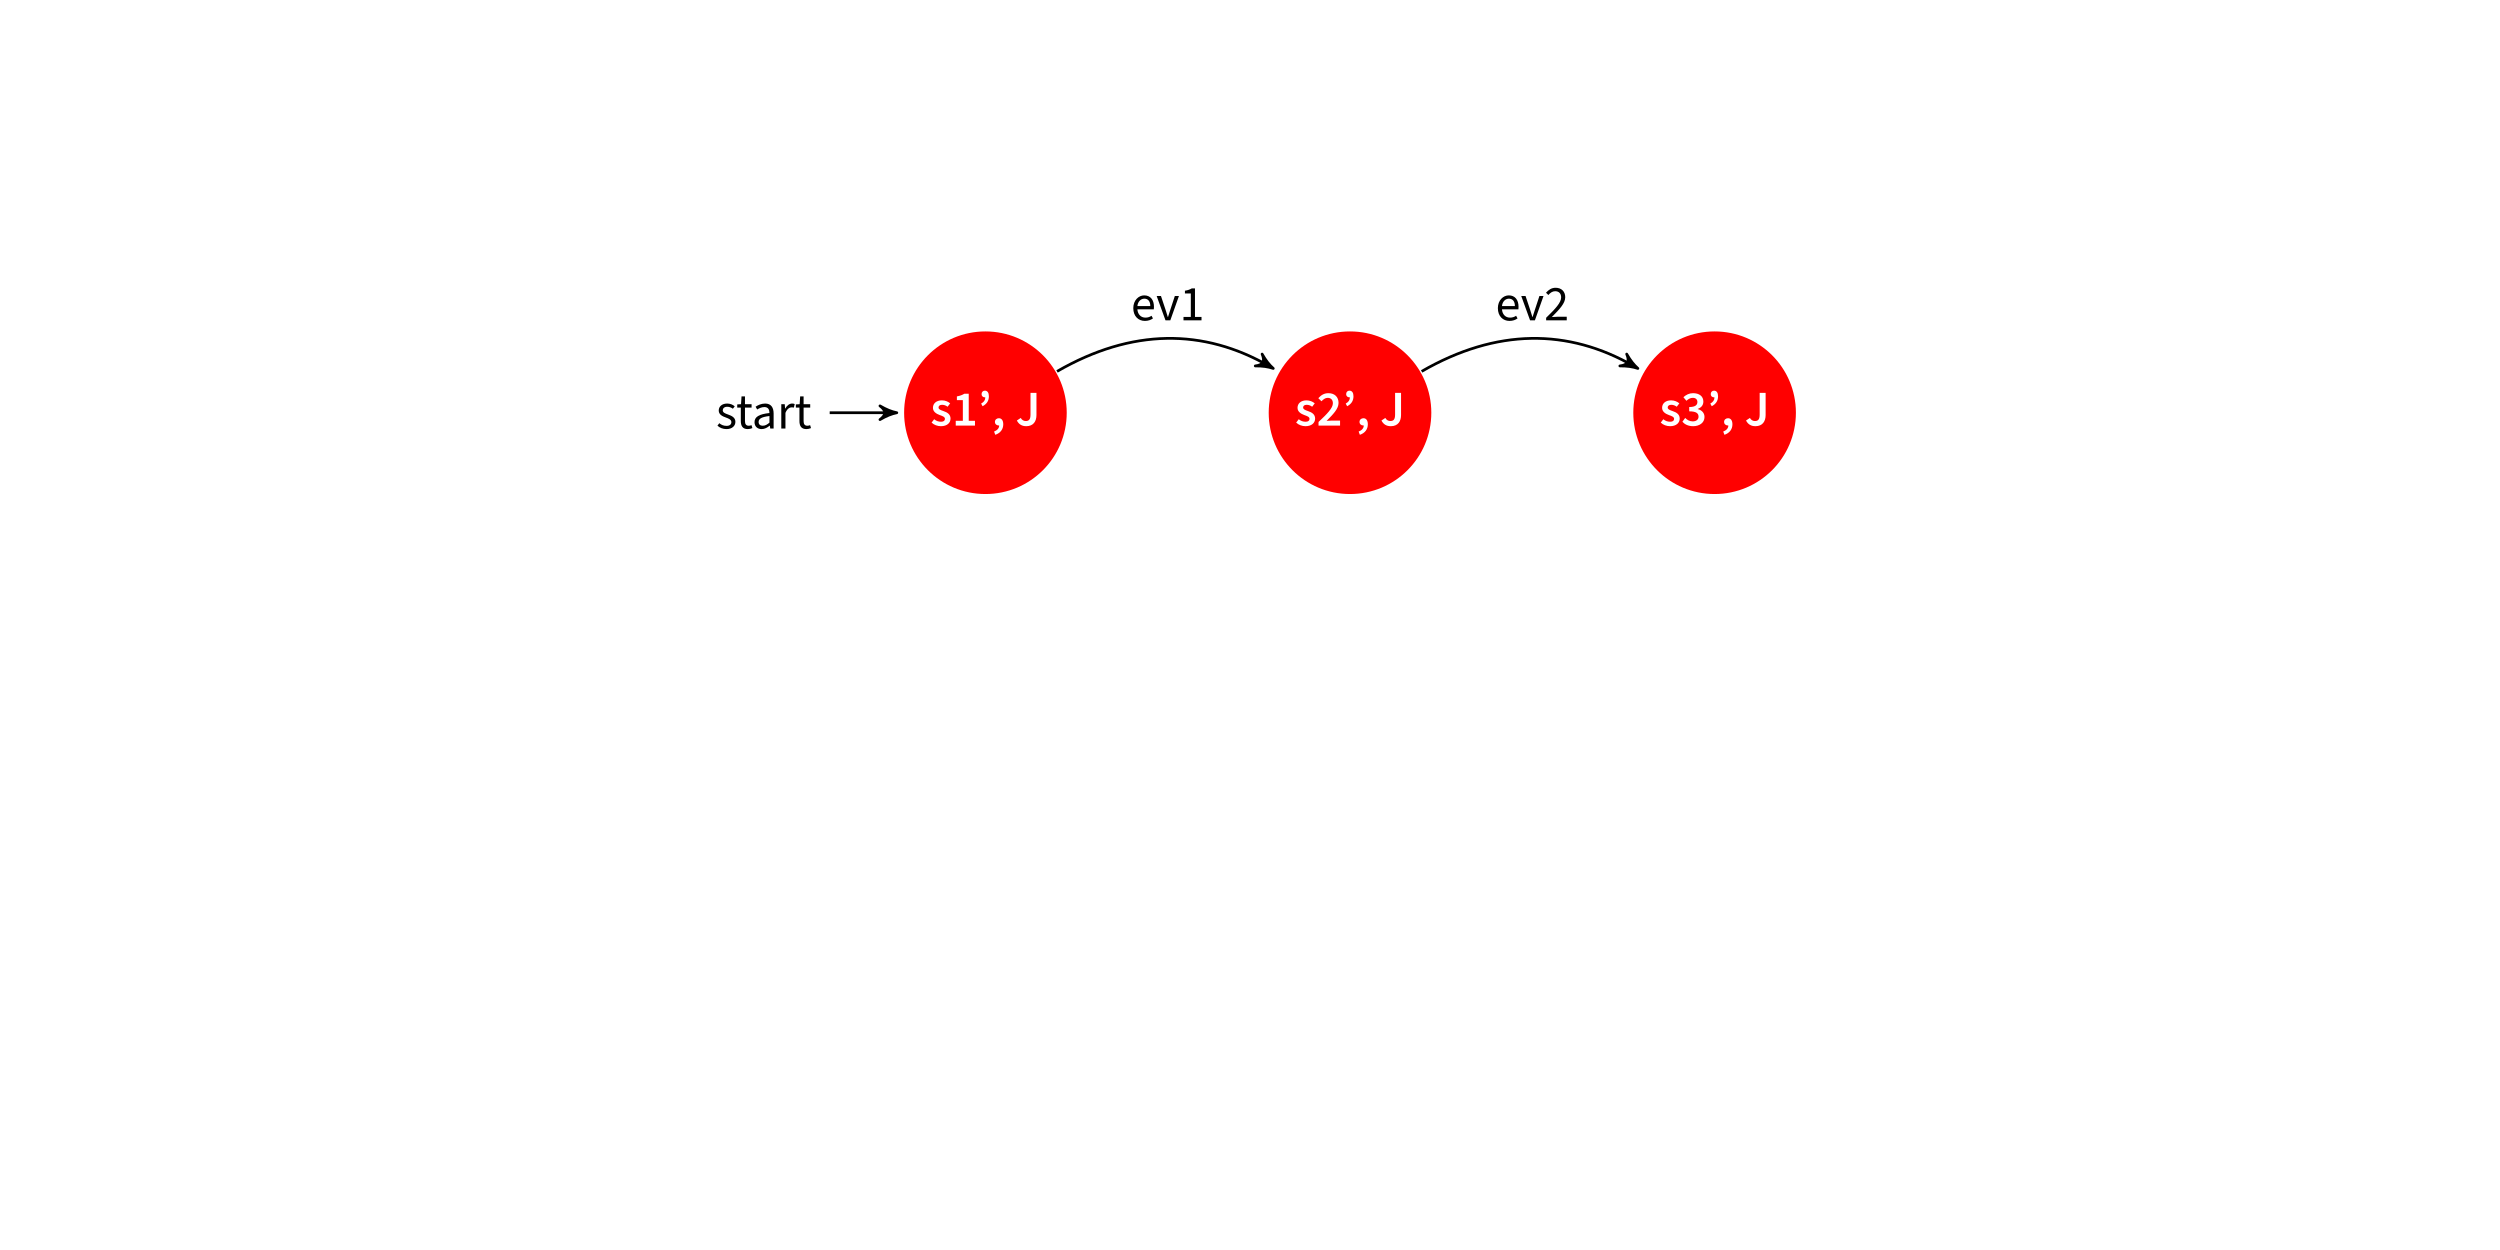
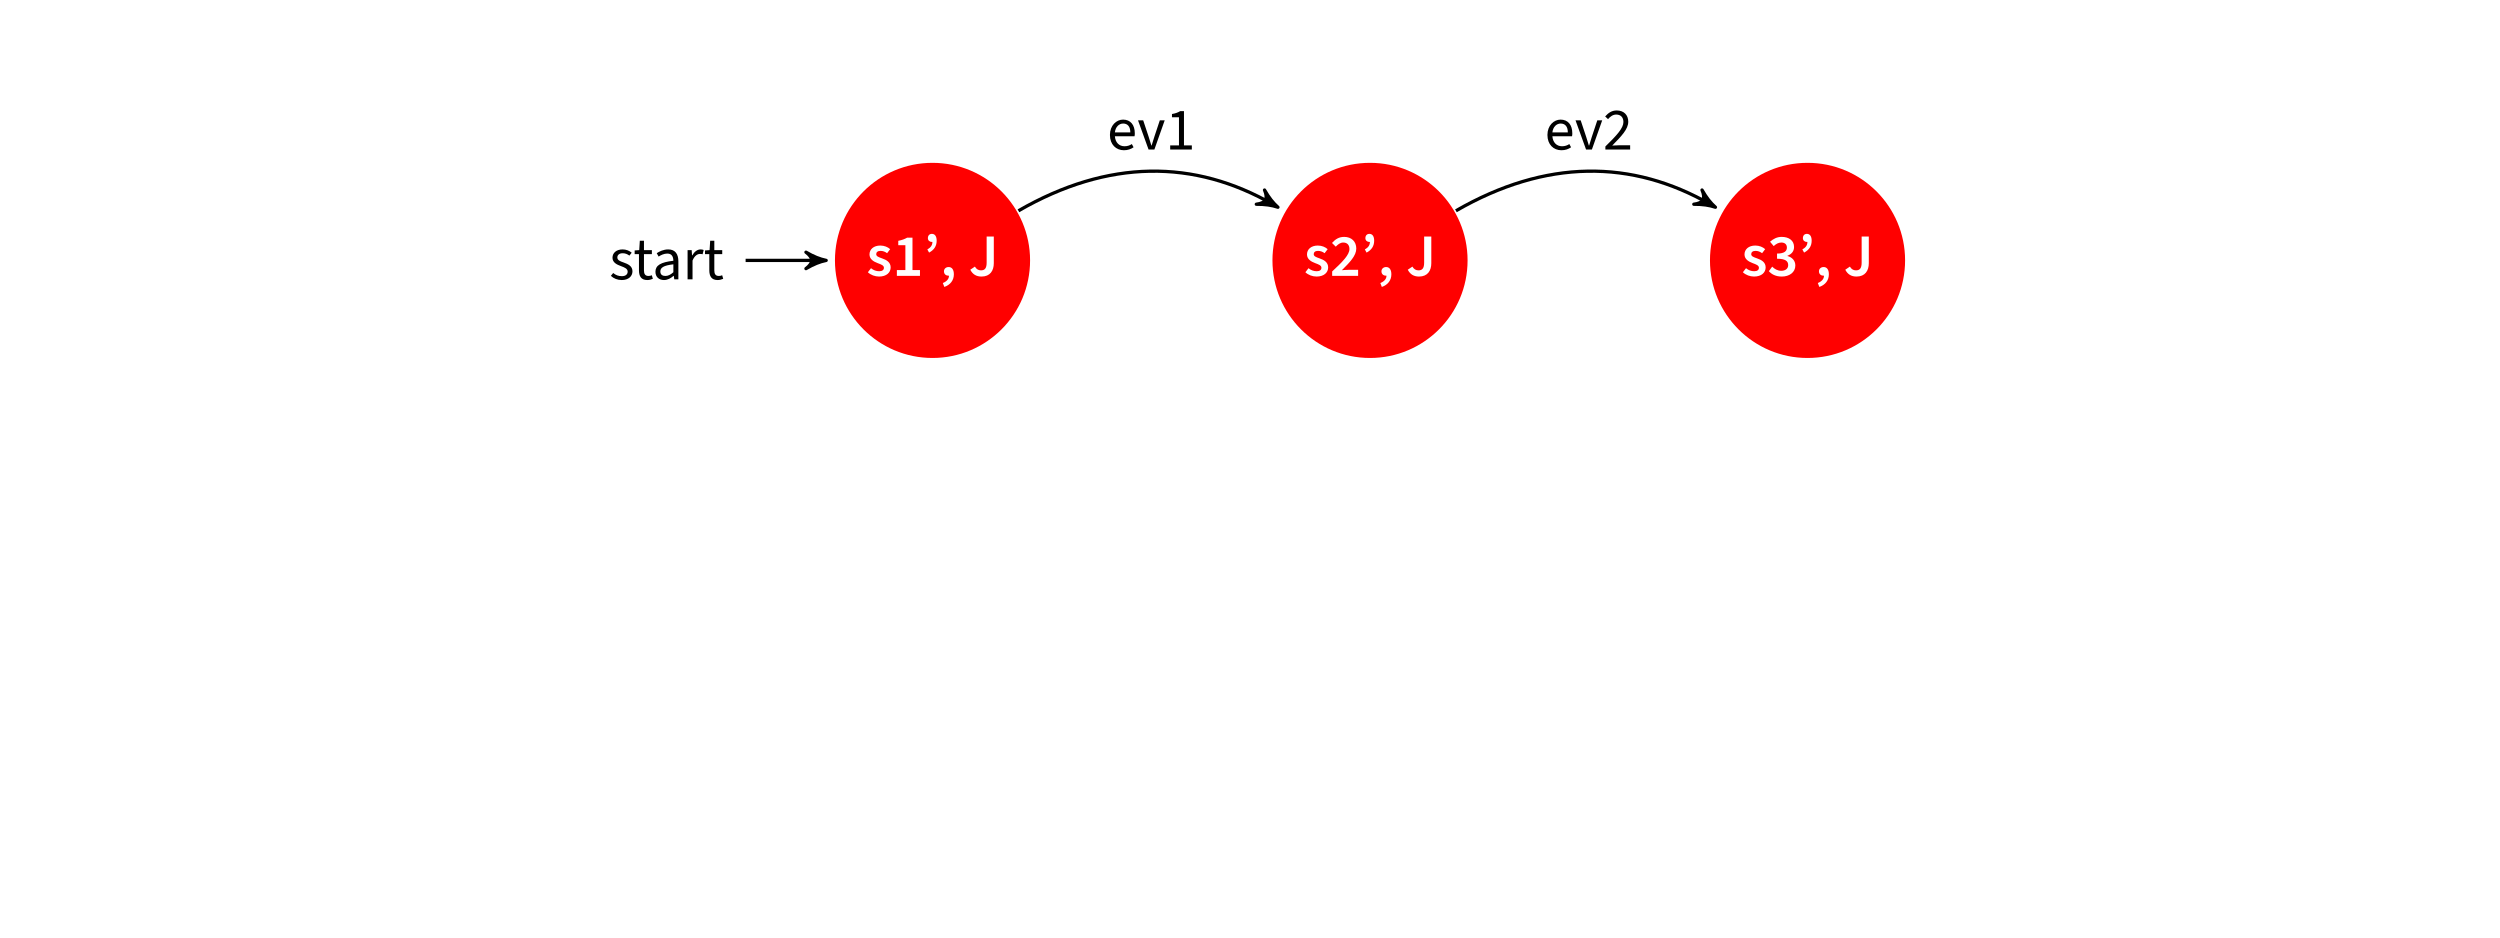
- <svg xmlns="http://www.w3.org/2000/svg" xmlns:xlink="http://www.w3.org/1999/xlink" width="544.252pt" height="272.126pt" viewBox="0 0 544.252 272.126">
+ <svg xmlns="http://www.w3.org/2000/svg" xmlns:xlink="http://www.w3.org/1999/xlink" width="725.667pt" height="272.126pt" viewBox="0 0 725.667 272.126">
  <defs>
    <g>
      <g id="glyph-0-0">
-         <path d="M 2.297 0.125 C 3.656 0.125 4.391 -0.609 4.391 -1.531 C 4.391 -2.469 3.672 -2.891 2.828 -3.172 C 2.156 -3.406 1.781 -3.562 1.781 -3.953 C 1.781 -4.266 2.016 -4.531 2.547 -4.531 C 2.984 -4.531 3.375 -4.391 3.75 -4.109 L 4.312 -4.844 C 3.875 -5.219 3.25 -5.5 2.516 -5.5 C 1.312 -5.5 0.562 -4.828 0.562 -3.875 C 0.562 -3.031 1.281 -2.578 2.047 -2.297 C 2.656 -2.078 3.172 -1.906 3.172 -1.469 C 3.172 -1.094 2.906 -0.844 2.328 -0.844 C 1.781 -0.844 1.297 -1 0.828 -1.391 L 0.266 -0.656 C 0.781 -0.156 1.547 0.125 2.297 0.125 Z M 2.297 0.125 " />
+         <path d="M 3.672 0.203 C 5.844 0.203 7.031 -0.984 7.031 -2.453 C 7.031 -3.938 5.859 -4.625 4.531 -5.078 C 3.453 -5.453 2.844 -5.688 2.844 -6.312 C 2.844 -6.828 3.234 -7.25 4.078 -7.25 C 4.766 -7.25 5.391 -7.031 6 -6.578 L 6.891 -7.75 C 6.203 -8.359 5.203 -8.797 4.031 -8.797 C 2.109 -8.797 0.891 -7.719 0.891 -6.219 C 0.891 -4.859 2.047 -4.141 3.281 -3.688 C 4.234 -3.328 5.078 -3.047 5.078 -2.344 C 5.078 -1.766 4.641 -1.344 3.734 -1.344 C 2.859 -1.344 2.078 -1.609 1.328 -2.219 L 0.422 -1.047 C 1.25 -0.25 2.484 0.203 3.672 0.203 Z M 3.672 0.203 " />
      </g>
      <g id="glyph-0-1">
-         <path d="M 0.812 0 L 5 0 L 5 -1.047 L 3.641 -1.047 L 3.641 -6.938 L 2.688 -6.938 C 2.234 -6.672 1.766 -6.484 1.062 -6.359 L 1.062 -5.547 L 2.359 -5.547 L 2.359 -1.047 L 0.812 -1.047 Z M 0.812 0 " />
+         <path d="M 1.297 0 L 8 0 L 8 -1.672 L 5.828 -1.672 L 5.828 -11.094 L 4.297 -11.094 C 3.578 -10.688 2.828 -10.391 1.703 -10.172 L 1.703 -8.891 L 3.766 -8.891 L 3.766 -1.672 L 1.297 -1.672 Z M 1.297 0 " />
      </g>
      <g id="glyph-0-2">
-         <path d="M 1.047 -4.219 C 1.969 -4.703 2.422 -5.422 2.422 -6.375 C 2.422 -7.156 2.109 -7.609 1.547 -7.609 C 1.125 -7.609 0.828 -7.312 0.828 -6.844 C 0.828 -6.406 1.156 -6.156 1.547 -6.156 C 1.578 -6.156 1.609 -6.156 1.641 -6.156 C 1.641 -5.547 1.344 -5.141 0.734 -4.797 Z M 1.047 -4.219 " />
+         <path d="M 1.672 -6.75 C 3.141 -7.516 3.875 -8.672 3.875 -10.203 C 3.875 -11.453 3.391 -12.188 2.484 -12.188 C 1.797 -12.188 1.328 -11.719 1.328 -10.938 C 1.328 -10.266 1.844 -9.844 2.484 -9.844 C 2.531 -9.844 2.578 -9.844 2.641 -9.859 C 2.641 -8.859 2.141 -8.219 1.172 -7.672 Z M 1.672 -6.75 " />
      </g>
      <g id="glyph-0-3">
-         <path d="M 0.781 2 C 1.891 1.625 2.516 0.797 2.516 -0.281 C 2.516 -1.109 2.172 -1.609 1.562 -1.609 C 1.094 -1.609 0.703 -1.297 0.703 -0.812 C 0.703 -0.312 1.094 -0.031 1.531 -0.031 C 1.562 -0.031 1.594 -0.031 1.625 -0.031 C 1.641 0.531 1.234 1.016 0.516 1.297 Z M 0.781 2 " />
+         <path d="M 1.25 3.219 C 3.016 2.594 4.016 1.281 4.016 -0.453 C 4.016 -1.781 3.469 -2.562 2.5 -2.562 C 1.75 -2.562 1.141 -2.078 1.141 -1.312 C 1.141 -0.484 1.75 -0.047 2.438 -0.047 C 2.5 -0.047 2.547 -0.047 2.594 -0.047 C 2.625 0.844 1.969 1.625 0.812 2.078 Z M 1.25 3.219 " />
      </g>
      <g id="glyph-0-4">
-         <path d="M 2.312 0.125 C 3.875 0.125 4.531 -0.953 4.531 -2.297 L 4.531 -7.125 L 3.234 -7.125 L 3.234 -2.406 C 3.234 -1.359 2.906 -1 2.203 -1 C 1.75 -1 1.359 -1.219 1.109 -1.672 L 0.266 -1.109 C 0.703 -0.266 1.375 0.125 2.312 0.125 Z M 2.312 0.125 " />
+         <path d="M 3.703 0.203 C 6.203 0.203 7.266 -1.516 7.266 -3.672 L 7.266 -11.422 L 5.188 -11.422 L 5.188 -3.844 C 5.188 -2.188 4.641 -1.594 3.531 -1.594 C 2.797 -1.594 2.188 -1.953 1.781 -2.688 L 0.438 -1.781 C 1.141 -0.422 2.203 0.203 3.703 0.203 Z M 3.703 0.203 " />
      </g>
      <g id="glyph-0-5">
-         <path d="M 0.422 0 L 5.109 0 L 5.109 -1.094 L 3.344 -1.094 C 3 -1.094 2.547 -1.062 2.172 -1.031 C 3.609 -2.469 4.781 -3.656 4.781 -4.953 C 4.781 -6.234 3.922 -7.062 2.578 -7.062 C 1.641 -7.062 1 -6.656 0.375 -5.969 L 1.062 -5.297 C 1.438 -5.688 1.875 -6.047 2.406 -6.047 C 3.141 -6.047 3.547 -5.594 3.547 -4.859 C 3.547 -3.828 2.312 -2.562 0.422 -0.797 Z M 0.422 0 " />
+         <path d="M 0.656 0 L 8.188 0 L 8.188 -1.75 L 5.344 -1.75 C 4.797 -1.75 4.062 -1.688 3.469 -1.641 C 5.781 -3.938 7.656 -5.844 7.656 -7.922 C 7.656 -9.969 6.266 -11.312 4.141 -11.312 C 2.641 -11.312 1.609 -10.656 0.609 -9.547 L 1.703 -8.469 C 2.297 -9.109 3 -9.672 3.859 -9.672 C 5.031 -9.672 5.672 -8.953 5.672 -7.781 C 5.672 -6.125 3.703 -4.094 0.656 -1.281 Z M 0.656 0 " />
      </g>
      <g id="glyph-0-6">
-         <path d="M 2.625 0.125 C 3.953 0.125 5.078 -0.609 5.078 -1.875 C 5.078 -2.797 4.453 -3.375 3.625 -3.594 L 3.625 -3.641 C 4.391 -3.938 4.828 -4.453 4.828 -5.234 C 4.828 -6.406 3.922 -7.062 2.578 -7.062 C 1.75 -7.062 1.078 -6.719 0.484 -6.188 L 1.141 -5.406 C 1.578 -5.797 2 -6.047 2.531 -6.047 C 3.156 -6.047 3.531 -5.703 3.531 -5.141 C 3.531 -4.5 3.094 -4.047 1.75 -4.047 L 1.75 -3.109 C 3.312 -3.109 3.781 -2.656 3.781 -1.938 C 3.781 -1.297 3.25 -0.922 2.516 -0.922 C 1.828 -0.922 1.281 -1.25 0.875 -1.672 L 0.266 -0.844 C 0.75 -0.297 1.5 0.125 2.625 0.125 Z M 2.625 0.125 " />
+         <path d="M 4.188 0.203 C 6.328 0.203 8.109 -0.984 8.109 -3 C 8.109 -4.469 7.125 -5.406 5.812 -5.766 L 5.812 -5.828 C 7.016 -6.297 7.734 -7.141 7.734 -8.375 C 7.734 -10.25 6.266 -11.312 4.141 -11.312 C 2.797 -11.312 1.734 -10.75 0.766 -9.906 L 1.828 -8.641 C 2.516 -9.266 3.188 -9.672 4.047 -9.672 C 5.062 -9.672 5.656 -9.125 5.656 -8.219 C 5.656 -7.203 4.953 -6.469 2.797 -6.469 L 2.797 -4.969 C 5.312 -4.969 6.031 -4.234 6.031 -3.109 C 6.031 -2.078 5.203 -1.469 4.016 -1.469 C 2.922 -1.469 2.062 -2 1.391 -2.672 L 0.422 -1.359 C 1.203 -0.469 2.391 0.203 4.188 0.203 Z M 4.188 0.203 " />
      </g>
      <g id="glyph-1-0">
-         <path d="M 2.281 0.125 C 3.531 0.125 4.219 -0.594 4.219 -1.453 C 4.219 -2.406 3.422 -2.766 2.594 -3.062 C 1.938 -3.297 1.469 -3.484 1.469 -3.969 C 1.469 -4.359 1.766 -4.734 2.438 -4.734 C 2.906 -4.734 3.297 -4.578 3.672 -4.312 L 4.078 -4.828 C 3.672 -5.188 3.094 -5.438 2.438 -5.438 C 1.281 -5.438 0.594 -4.781 0.594 -3.922 C 0.594 -3.047 1.359 -2.672 2.156 -2.391 C 2.766 -2.172 3.344 -1.938 3.344 -1.391 C 3.344 -0.938 3.016 -0.578 2.312 -0.578 C 1.656 -0.578 1.172 -0.781 0.719 -1.156 L 0.312 -0.625 C 0.797 -0.156 1.5 0.125 2.281 0.125 Z M 2.281 0.125 " />
+         <path d="M 3.641 0.203 C 5.656 0.203 6.75 -0.938 6.75 -2.328 C 6.75 -3.859 5.484 -4.438 4.156 -4.906 C 3.094 -5.266 2.359 -5.578 2.359 -6.359 C 2.359 -6.984 2.828 -7.578 3.906 -7.578 C 4.656 -7.578 5.266 -7.328 5.859 -6.891 L 6.531 -7.734 C 5.859 -8.297 4.953 -8.688 3.891 -8.688 C 2.047 -8.688 0.953 -7.641 0.953 -6.281 C 0.953 -4.891 2.188 -4.281 3.453 -3.828 C 4.422 -3.469 5.359 -3.109 5.359 -2.234 C 5.359 -1.5 4.812 -0.922 3.703 -0.922 C 2.656 -0.922 1.891 -1.234 1.156 -1.844 L 0.484 -1.016 C 1.281 -0.25 2.406 0.203 3.641 0.203 Z M 3.641 0.203 " />
      </g>
      <g id="glyph-1-1">
-         <path d="M 2.562 0.125 C 2.922 0.125 3.281 0.031 3.562 -0.094 L 3.375 -0.734 C 3.156 -0.641 2.969 -0.609 2.766 -0.609 C 2.172 -0.609 1.953 -0.984 1.953 -1.625 L 1.953 -4.562 L 3.391 -4.562 L 3.391 -5.297 L 1.953 -5.297 L 1.953 -7 L 1.203 -7 L 1.094 -5.297 L 0.266 -5.25 L 0.266 -4.562 L 1.047 -4.562 L 1.047 -1.641 C 1.047 -0.594 1.422 0.125 2.562 0.125 Z M 2.562 0.125 " />
+         <path d="M 4.094 0.203 C 4.672 0.203 5.25 0.047 5.703 -0.156 L 5.406 -1.188 C 5.062 -1.031 4.75 -0.984 4.438 -0.984 C 3.469 -0.984 3.125 -1.578 3.125 -2.594 L 3.125 -7.312 L 5.422 -7.312 L 5.422 -8.484 L 3.125 -8.484 L 3.125 -11.203 L 1.922 -11.203 L 1.75 -8.484 L 0.422 -8.391 L 0.422 -7.312 L 1.672 -7.312 L 1.672 -2.641 C 1.672 -0.938 2.281 0.203 4.094 0.203 Z M 4.094 0.203 " />
      </g>
      <g id="glyph-1-2">
-         <path d="M 2.109 0.125 C 2.781 0.125 3.359 -0.203 3.859 -0.625 L 3.891 -0.625 L 3.984 0 L 4.719 0 L 4.719 -3.266 C 4.719 -4.562 4.172 -5.438 2.875 -5.438 C 2.031 -5.438 1.281 -5.078 0.797 -4.75 L 1.141 -4.141 C 1.562 -4.406 2.109 -4.672 2.719 -4.672 C 3.594 -4.672 3.812 -4.031 3.812 -3.375 C 1.547 -3.125 0.562 -2.547 0.562 -1.375 C 0.562 -0.422 1.234 0.125 2.109 0.125 Z M 2.359 -0.609 C 1.859 -0.609 1.453 -0.844 1.453 -1.422 C 1.453 -2.109 2.031 -2.516 3.812 -2.719 L 3.812 -1.281 C 3.297 -0.844 2.875 -0.609 2.359 -0.609 Z M 2.359 -0.609 " />
+         <path d="M 3.391 0.203 C 4.453 0.203 5.375 -0.328 6.172 -1.016 L 6.234 -1.016 L 6.375 0 L 7.562 0 L 7.562 -5.219 C 7.562 -7.312 6.672 -8.688 4.609 -8.688 C 3.25 -8.688 2.062 -8.109 1.281 -7.594 L 1.828 -6.609 C 2.5 -7.047 3.391 -7.484 4.359 -7.484 C 5.734 -7.484 6.094 -6.453 6.109 -5.391 C 2.484 -4.984 0.906 -4.078 0.906 -2.203 C 0.906 -0.656 1.969 0.203 3.391 0.203 Z M 3.781 -0.984 C 2.969 -0.984 2.328 -1.344 2.328 -2.281 C 2.328 -3.391 3.25 -4.031 6.109 -4.359 L 6.109 -2.062 C 5.281 -1.344 4.609 -0.984 3.781 -0.984 Z M 3.781 -0.984 " />
      </g>
      <g id="glyph-1-3">
-         <path d="M 0.891 0 L 1.797 0 L 1.797 -3.406 C 2.156 -4.297 2.688 -4.609 3.141 -4.609 C 3.344 -4.609 3.469 -4.594 3.625 -4.547 L 3.812 -5.328 C 3.656 -5.406 3.484 -5.438 3.25 -5.438 C 2.656 -5.438 2.109 -5 1.75 -4.344 L 1.719 -4.344 L 1.641 -5.297 L 0.891 -5.297 Z M 0.891 0 " />
+         <path d="M 1.438 0 L 2.875 0 L 2.875 -5.453 C 3.453 -6.875 4.312 -7.375 5.031 -7.375 C 5.359 -7.375 5.547 -7.344 5.797 -7.281 L 6.109 -8.516 C 5.844 -8.641 5.578 -8.688 5.203 -8.688 C 4.266 -8.688 3.391 -8.016 2.797 -6.953 L 2.734 -6.953 L 2.625 -8.484 L 1.438 -8.484 Z M 1.438 0 " />
      </g>
      <g id="glyph-1-4">
-         <path d="M 3.031 0.125 C 3.766 0.125 4.328 -0.094 4.781 -0.422 L 4.469 -1 C 4.094 -0.734 3.656 -0.594 3.141 -0.594 C 2.141 -0.594 1.469 -1.312 1.391 -2.406 L 4.969 -2.406 C 5 -2.578 5 -2.75 5 -2.938 C 5 -4.469 4.234 -5.438 2.875 -5.438 C 1.672 -5.438 0.5 -4.375 0.5 -2.656 C 0.5 -0.891 1.609 0.125 3.031 0.125 Z M 1.391 -3.109 C 1.5 -4.125 2.156 -4.719 2.906 -4.719 C 3.703 -4.719 4.203 -4.156 4.203 -3.109 Z M 1.391 -3.109 " />
+         <path d="M 4.859 0.203 C 6.016 0.203 6.922 -0.141 7.656 -0.656 L 7.156 -1.594 C 6.562 -1.188 5.844 -0.953 5.031 -0.953 C 3.422 -0.953 2.359 -2.109 2.234 -3.859 L 7.938 -3.859 C 8 -4.141 8.016 -4.391 8.016 -4.719 C 8.016 -7.156 6.766 -8.688 4.609 -8.688 C 2.672 -8.688 0.797 -7 0.797 -4.234 C 0.797 -1.438 2.578 0.203 4.859 0.203 Z M 2.234 -4.969 C 2.406 -6.594 3.453 -7.547 4.641 -7.547 C 5.938 -7.547 6.719 -6.656 6.719 -4.969 Z M 2.234 -4.969 " />
      </g>
      <g id="glyph-1-5">
-         <path d="M 2.047 0 L 3.094 0 L 4.969 -5.297 L 4.078 -5.297 L 3.094 -2.297 C 2.922 -1.781 2.75 -1.25 2.594 -0.734 L 2.547 -0.734 C 2.391 -1.25 2.219 -1.781 2.062 -2.297 L 1.062 -5.297 L 0.125 -5.297 Z M 2.047 0 " />
+         <path d="M 3.266 0 L 4.953 0 L 7.953 -8.484 L 6.531 -8.484 L 4.938 -3.688 C 4.672 -2.844 4.391 -1.984 4.156 -1.172 L 4.078 -1.172 C 3.828 -1.984 3.562 -2.844 3.297 -3.688 L 1.703 -8.484 L 0.203 -8.484 Z M 3.266 0 " />
      </g>
      <g id="glyph-1-6">
-         <path d="M 0.859 0 L 4.781 0 L 4.781 -0.75 L 3.359 -0.75 L 3.359 -6.953 L 2.656 -6.953 C 2.281 -6.734 1.828 -6.547 1.172 -6.453 L 1.172 -5.859 L 2.453 -5.859 L 2.453 -0.75 L 0.859 -0.75 Z M 0.859 0 " />
+         <path d="M 1.375 0 L 7.656 0 L 7.656 -1.203 L 5.375 -1.203 L 5.375 -11.141 L 4.266 -11.141 C 3.641 -10.766 2.922 -10.484 1.891 -10.312 L 1.891 -9.375 L 3.922 -9.375 L 3.922 -1.203 L 1.375 -1.203 Z M 1.375 0 " />
      </g>
      <g id="glyph-1-7">
-         <path d="M 0.438 0 L 4.922 0 L 4.922 -0.781 L 2.844 -0.781 C 2.484 -0.781 2.062 -0.75 1.672 -0.719 C 3.375 -2.438 4.594 -3.703 4.594 -5.047 C 4.594 -6.266 3.781 -7.094 2.5 -7.094 C 1.609 -7.094 0.984 -6.656 0.406 -6.016 L 0.922 -5.516 C 1.312 -5.984 1.812 -6.344 2.391 -6.344 C 3.266 -6.344 3.703 -5.797 3.703 -5 C 3.703 -3.875 2.516 -2.578 0.438 -0.562 Z M 0.438 0 " />
+         <path d="M 0.703 0 L 7.891 0 L 7.891 -1.234 L 4.562 -1.234 C 3.984 -1.234 3.297 -1.203 2.688 -1.156 C 5.391 -3.906 7.344 -5.922 7.344 -8.078 C 7.344 -10.031 6.062 -11.344 4 -11.344 C 2.562 -11.344 1.578 -10.656 0.641 -9.609 L 1.469 -8.828 C 2.094 -9.562 2.891 -10.156 3.828 -10.156 C 5.234 -10.156 5.938 -9.266 5.938 -8 C 5.938 -6.203 4.016 -4.141 0.703 -0.891 Z M 0.703 0 " />
      </g>
    </g>
    <clipPath id="clip-0">
-       <path clip-rule="nonzero" d="M 0 0 L 544.254 0 L 544.254 272.125 L 0 272.125 Z M 0 0 " />
+       <path clip-rule="nonzero" d="M 0 0 L 725.668 0 L 725.668 272.125 L 0 272.125 Z M 0 0 " />
    </clipPath>
  </defs>
  <g clip-path="url(#clip-0)">
-     <path fill-rule="nonzero" fill="rgb(100%, 100%, 100%)" fill-opacity="1" d="M 0 272.125 L 544.254 272.125 L 544.254 0 L 0 0 Z M 0 272.125 " />
+     <path fill-rule="nonzero" fill="rgb(100%, 100%, 100%)" fill-opacity="1" d="M 0 272.125 L 725.668 272.125 L 725.668 0 L 0 0 Z M 0 272.125 " />
  </g>
-   <path fill-rule="nonzero" fill="rgb(100%, 0%, 0%)" fill-opacity="1" d="M 232.227 89.852 C 232.227 80.078 224.305 72.152 214.527 72.152 C 204.754 72.152 196.828 80.078 196.828 89.852 C 196.828 99.629 204.754 107.551 214.527 107.551 C 224.305 107.551 232.227 99.629 232.227 89.852 Z M 232.227 89.852 " />
+   <path fill-rule="nonzero" fill="rgb(100%, 0%, 0%)" fill-opacity="1" d="M 298.996 75.586 C 298.996 59.945 286.316 47.266 270.676 47.266 C 255.035 47.266 242.359 59.945 242.359 75.586 C 242.359 91.227 255.035 103.906 270.676 103.906 C 286.316 103.906 298.996 91.227 298.996 75.586 Z M 298.996 75.586 " />
  <g fill="rgb(100%, 100%, 100%)" fill-opacity="1">
-     <use xlink:href="#glyph-0-0" x="202.54" y="92.657" />
-     <use xlink:href="#glyph-0-1" x="207.253" y="92.657" />
-     <use xlink:href="#glyph-0-2" x="212.86" y="92.657" />
-     <use xlink:href="#glyph-0-3" x="215.893" y="92.657" />
+     <use xlink:href="#glyph-0-0" x="251.495" y="80.072" />
+     <use xlink:href="#glyph-0-1" x="259.035" y="80.072" />
+     <use xlink:href="#glyph-0-2" x="268.007" y="80.072" />
+     <use xlink:href="#glyph-0-3" x="272.859" y="80.072" />
  </g>
  <g fill="rgb(100%, 100%, 100%)" fill-opacity="1">
-     <use xlink:href="#glyph-0-4" x="221.107" y="92.657" />
+     <use xlink:href="#glyph-0-4" x="281.202" y="80.072" />
  </g>
-   <path fill="none" stroke-width="0.598" stroke-linecap="butt" stroke-linejoin="miter" stroke="rgb(0%, 0%, 0%)" stroke-opacity="1" stroke-miterlimit="10" d="M -33.904 0.001 L -20.209 0.001 " transform="matrix(1, 0, 0, -1, 214.529, 89.853)" />
-   <path fill-rule="nonzero" fill="rgb(0%, 0%, 0%)" fill-opacity="1" stroke-width="0.598" stroke-linecap="butt" stroke-linejoin="round" stroke="rgb(0%, 0%, 0%)" stroke-opacity="1" stroke-miterlimit="10" d="M 0.915 0.001 C -0.229 0.228 -1.374 0.689 -2.749 1.49 C -1.374 0.458 -1.374 -0.46 -2.749 -1.491 C -1.374 -0.686 -0.229 -0.229 0.915 0.001 Z M 0.915 0.001 " transform="matrix(1, 0, 0, -1, 194.3192, 89.853)" />
+   <path fill="none" stroke-width="0.598" stroke-linecap="butt" stroke-linejoin="miter" stroke="rgb(0%, 0%, 0%)" stroke-opacity="1" stroke-miterlimit="10" d="M -33.905 0 L -20.211 0 " transform="matrix(1.6, 0, 0, -1.6, 270.677, 75.586)" />
+   <path fill-rule="nonzero" fill="rgb(0%, 0%, 0%)" fill-opacity="1" stroke-width="0.598" stroke-linecap="butt" stroke-linejoin="round" stroke="rgb(0%, 0%, 0%)" stroke-opacity="1" stroke-miterlimit="10" d="M 0.917 0 C -0.228 0.23 -1.375 0.689 -2.75 1.489 C -1.375 0.459 -1.375 -0.459 -2.75 -1.489 C -1.375 -0.688 -0.228 -0.229 0.917 0 Z M 0.917 0 " transform="matrix(1.6, 0, 0, -1.6, 238.3413, 75.586)" />
  <g fill="rgb(0%, 0%, 0%)" fill-opacity="1">
-     <use xlink:href="#glyph-1-0" x="155.876" y="93.29" />
+     <use xlink:href="#glyph-1-0" x="176.832" y="81.085" />
  </g>
  <g fill="rgb(0%, 0%, 0%)" fill-opacity="1">
-     <use xlink:href="#glyph-1-1" x="160.229" y="93.29" />
+     <use xlink:href="#glyph-1-1" x="183.797" y="81.085" />
  </g>
  <g fill="rgb(0%, 0%, 0%)" fill-opacity="1">
-     <use xlink:href="#glyph-1-2" x="163.698" y="93.29" />
-     <use xlink:href="#glyph-1-3" x="169.196" y="93.29" />
-     <use xlink:href="#glyph-1-1" x="172.992" y="93.29" />
+     <use xlink:href="#glyph-1-2" x="189.347" y="81.085" />
+     <use xlink:href="#glyph-1-3" x="198.144" y="81.085" />
+     <use xlink:href="#glyph-1-1" x="204.218" y="81.085" />
  </g>
-   <path fill-rule="nonzero" fill="rgb(100%, 0%, 0%)" fill-opacity="1" d="M 311.598 89.852 C 311.598 80.078 303.676 72.152 293.898 72.152 C 284.125 72.152 276.199 80.078 276.199 89.852 C 276.199 99.629 284.125 107.551 293.898 107.551 C 303.676 107.551 311.598 99.629 311.598 89.852 Z M 311.598 89.852 " />
+   <path fill-rule="nonzero" fill="rgb(100%, 0%, 0%)" fill-opacity="1" d="M 425.988 75.586 C 425.988 59.945 413.312 47.266 397.672 47.266 C 382.031 47.266 369.352 59.945 369.352 75.586 C 369.352 91.227 382.031 103.906 397.672 103.906 C 413.312 103.906 425.988 91.227 425.988 75.586 Z M 425.988 75.586 " />
  <g fill="rgb(100%, 100%, 100%)" fill-opacity="1">
-     <use xlink:href="#glyph-0-0" x="281.91" y="92.657" />
-     <use xlink:href="#glyph-0-5" x="286.623" y="92.657" />
-     <use xlink:href="#glyph-0-2" x="292.23" y="92.657" />
-     <use xlink:href="#glyph-0-3" x="295.263" y="92.657" />
+     <use xlink:href="#glyph-0-0" x="378.487" y="80.072" />
+     <use xlink:href="#glyph-0-5" x="386.027" y="80.072" />
+     <use xlink:href="#glyph-0-2" x="394.999" y="80.072" />
+     <use xlink:href="#glyph-0-3" x="399.851" y="80.072" />
  </g>
  <g fill="rgb(100%, 100%, 100%)" fill-opacity="1">
-     <use xlink:href="#glyph-0-4" x="300.477" y="92.657" />
+     <use xlink:href="#glyph-0-4" x="408.194" y="80.072" />
  </g>
-   <path fill-rule="nonzero" fill="rgb(100%, 0%, 0%)" fill-opacity="1" d="M 390.969 89.852 C 390.969 80.078 383.047 72.152 373.27 72.152 C 363.496 72.152 355.57 80.078 355.57 89.852 C 355.57 99.629 363.496 107.551 373.27 107.551 C 383.047 107.551 390.969 99.629 390.969 89.852 Z M 390.969 89.852 " />
+   <path fill-rule="nonzero" fill="rgb(100%, 0%, 0%)" fill-opacity="1" d="M 552.984 75.586 C 552.984 59.945 540.305 47.266 524.664 47.266 C 509.023 47.266 496.348 59.945 496.348 75.586 C 496.348 91.227 509.023 103.906 524.664 103.906 C 540.305 103.906 552.984 91.227 552.984 75.586 Z M 552.984 75.586 " />
  <g fill="rgb(100%, 100%, 100%)" fill-opacity="1">
-     <use xlink:href="#glyph-0-0" x="361.28" y="92.657" />
-     <use xlink:href="#glyph-0-6" x="365.993" y="92.657" />
-     <use xlink:href="#glyph-0-2" x="371.6" y="92.657" />
-     <use xlink:href="#glyph-0-3" x="374.633" y="92.657" />
+     <use xlink:href="#glyph-0-0" x="505.479" y="80.072" />
+     <use xlink:href="#glyph-0-6" x="513.019" y="80.072" />
+     <use xlink:href="#glyph-0-2" x="521.991" y="80.072" />
+     <use xlink:href="#glyph-0-3" x="526.843" y="80.072" />
  </g>
  <g fill="rgb(100%, 100%, 100%)" fill-opacity="1">
-     <use xlink:href="#glyph-0-4" x="379.847" y="92.657" />
+     <use xlink:href="#glyph-0-4" x="535.186" y="80.072" />
  </g>
-   <path fill="none" stroke-width="0.598" stroke-linecap="butt" stroke-linejoin="miter" stroke="rgb(0%, 0%, 0%)" stroke-opacity="1" stroke-miterlimit="10" d="M 15.588 8.998 C 31.866 18.396 47.506 18.396 61.869 10.103 " transform="matrix(1, 0, 0, -1, 214.529, 89.853)" />
-   <path fill-rule="nonzero" fill="rgb(0%, 0%, 0%)" fill-opacity="1" stroke-width="0.598" stroke-linecap="butt" stroke-linejoin="round" stroke="rgb(0%, 0%, 0%)" stroke-opacity="1" stroke-miterlimit="10" d="M 0.916 -0.001 C -0.232 0.23 -1.376 0.688 -2.75 1.491 C -1.374 0.459 -1.377 -0.458 -2.748 -1.489 C -1.375 -0.688 -0.229 -0.229 0.916 -0.001 Z M 0.916 -0.001 " transform="matrix(0.86601, 0.49998, 0.49998, -0.86601, 276.3982, 79.7484)" />
+   <path fill="none" stroke-width="0.598" stroke-linecap="butt" stroke-linejoin="miter" stroke="rgb(0%, 0%, 0%)" stroke-opacity="1" stroke-miterlimit="10" d="M 15.588 8.999 C 31.864 18.396 47.507 18.396 61.869 10.105 " transform="matrix(1.6, 0, 0, -1.6, 270.677, 75.586)" />
+   <path fill-rule="nonzero" fill="rgb(0%, 0%, 0%)" fill-opacity="1" stroke-width="0.598" stroke-linecap="butt" stroke-linejoin="round" stroke="rgb(0%, 0%, 0%)" stroke-opacity="1" stroke-miterlimit="10" d="M 0.917 -0 C -0.228 0.23 -1.375 0.687 -2.749 1.489 C -1.375 0.458 -1.376 -0.458 -2.749 -1.488 C -1.376 -0.687 -0.228 -0.23 0.917 -0 Z M 0.917 -0 " transform="matrix(1.385616, 0.799968, 0.799968, -1.385616, 369.6678, 59.41864)" />
  <g fill="rgb(0%, 0%, 0%)" fill-opacity="1">
-     <use xlink:href="#glyph-1-4" x="246.218" y="69.741" />
+     <use xlink:href="#glyph-1-4" x="321.379" y="43.407" />
  </g>
  <g fill="rgb(0%, 0%, 0%)" fill-opacity="1">
-     <use xlink:href="#glyph-1-5" x="251.683" y="69.741" />
-     <use xlink:href="#glyph-1-6" x="256.789" y="69.741" />
+     <use xlink:href="#glyph-1-5" x="330.124" y="43.407" />
+     <use xlink:href="#glyph-1-6" x="338.293" y="43.407" />
  </g>
-   <path fill="none" stroke-width="0.598" stroke-linecap="butt" stroke-linejoin="miter" stroke="rgb(0%, 0%, 0%)" stroke-opacity="1" stroke-miterlimit="10" d="M 94.959 8.998 C 111.237 18.396 126.877 18.396 141.241 10.103 " transform="matrix(1, 0, 0, -1, 214.529, 89.853)" />
-   <path fill-rule="nonzero" fill="rgb(0%, 0%, 0%)" fill-opacity="1" stroke-width="0.598" stroke-linecap="butt" stroke-linejoin="round" stroke="rgb(0%, 0%, 0%)" stroke-opacity="1" stroke-miterlimit="10" d="M 0.916 -0.001 C -0.232 0.23 -1.376 0.688 -2.751 1.491 C -1.374 0.459 -1.374 -0.457 -2.748 -1.489 C -1.375 -0.688 -0.229 -0.229 0.916 -0.001 Z M 0.916 -0.001 " transform="matrix(0.86601, 0.49998, 0.49998, -0.86601, 355.7694, 79.7484)" />
+   <path fill="none" stroke-width="0.598" stroke-linecap="butt" stroke-linejoin="miter" stroke="rgb(0%, 0%, 0%)" stroke-opacity="1" stroke-miterlimit="10" d="M 94.958 8.999 C 111.235 18.396 126.879 18.396 141.239 10.105 " transform="matrix(1.6, 0, 0, -1.6, 270.677, 75.586)" />
+   <path fill-rule="nonzero" fill="rgb(0%, 0%, 0%)" fill-opacity="1" stroke-width="0.598" stroke-linecap="butt" stroke-linejoin="round" stroke="rgb(0%, 0%, 0%)" stroke-opacity="1" stroke-miterlimit="10" d="M 0.916 -0.001 C -0.229 0.229 -1.376 0.686 -2.749 1.489 C -1.374 0.459 -1.375 -0.458 -2.75 -1.489 C -1.375 -0.686 -0.229 -0.23 0.916 -0.001 Z M 0.916 -0.001 " transform="matrix(1.385616, 0.799968, 0.799968, -1.385616, 496.6616, 59.41864)" />
  <g fill="rgb(0%, 0%, 0%)" fill-opacity="1">
-     <use xlink:href="#glyph-1-4" x="325.588" y="69.741" />
+     <use xlink:href="#glyph-1-4" x="448.371" y="43.407" />
  </g>
  <g fill="rgb(0%, 0%, 0%)" fill-opacity="1">
-     <use xlink:href="#glyph-1-5" x="331.053" y="69.741" />
-     <use xlink:href="#glyph-1-7" x="336.159" y="69.741" />
+     <use xlink:href="#glyph-1-5" x="457.116" y="43.407" />
+     <use xlink:href="#glyph-1-7" x="465.285" y="43.407" />
  </g>
</svg>
